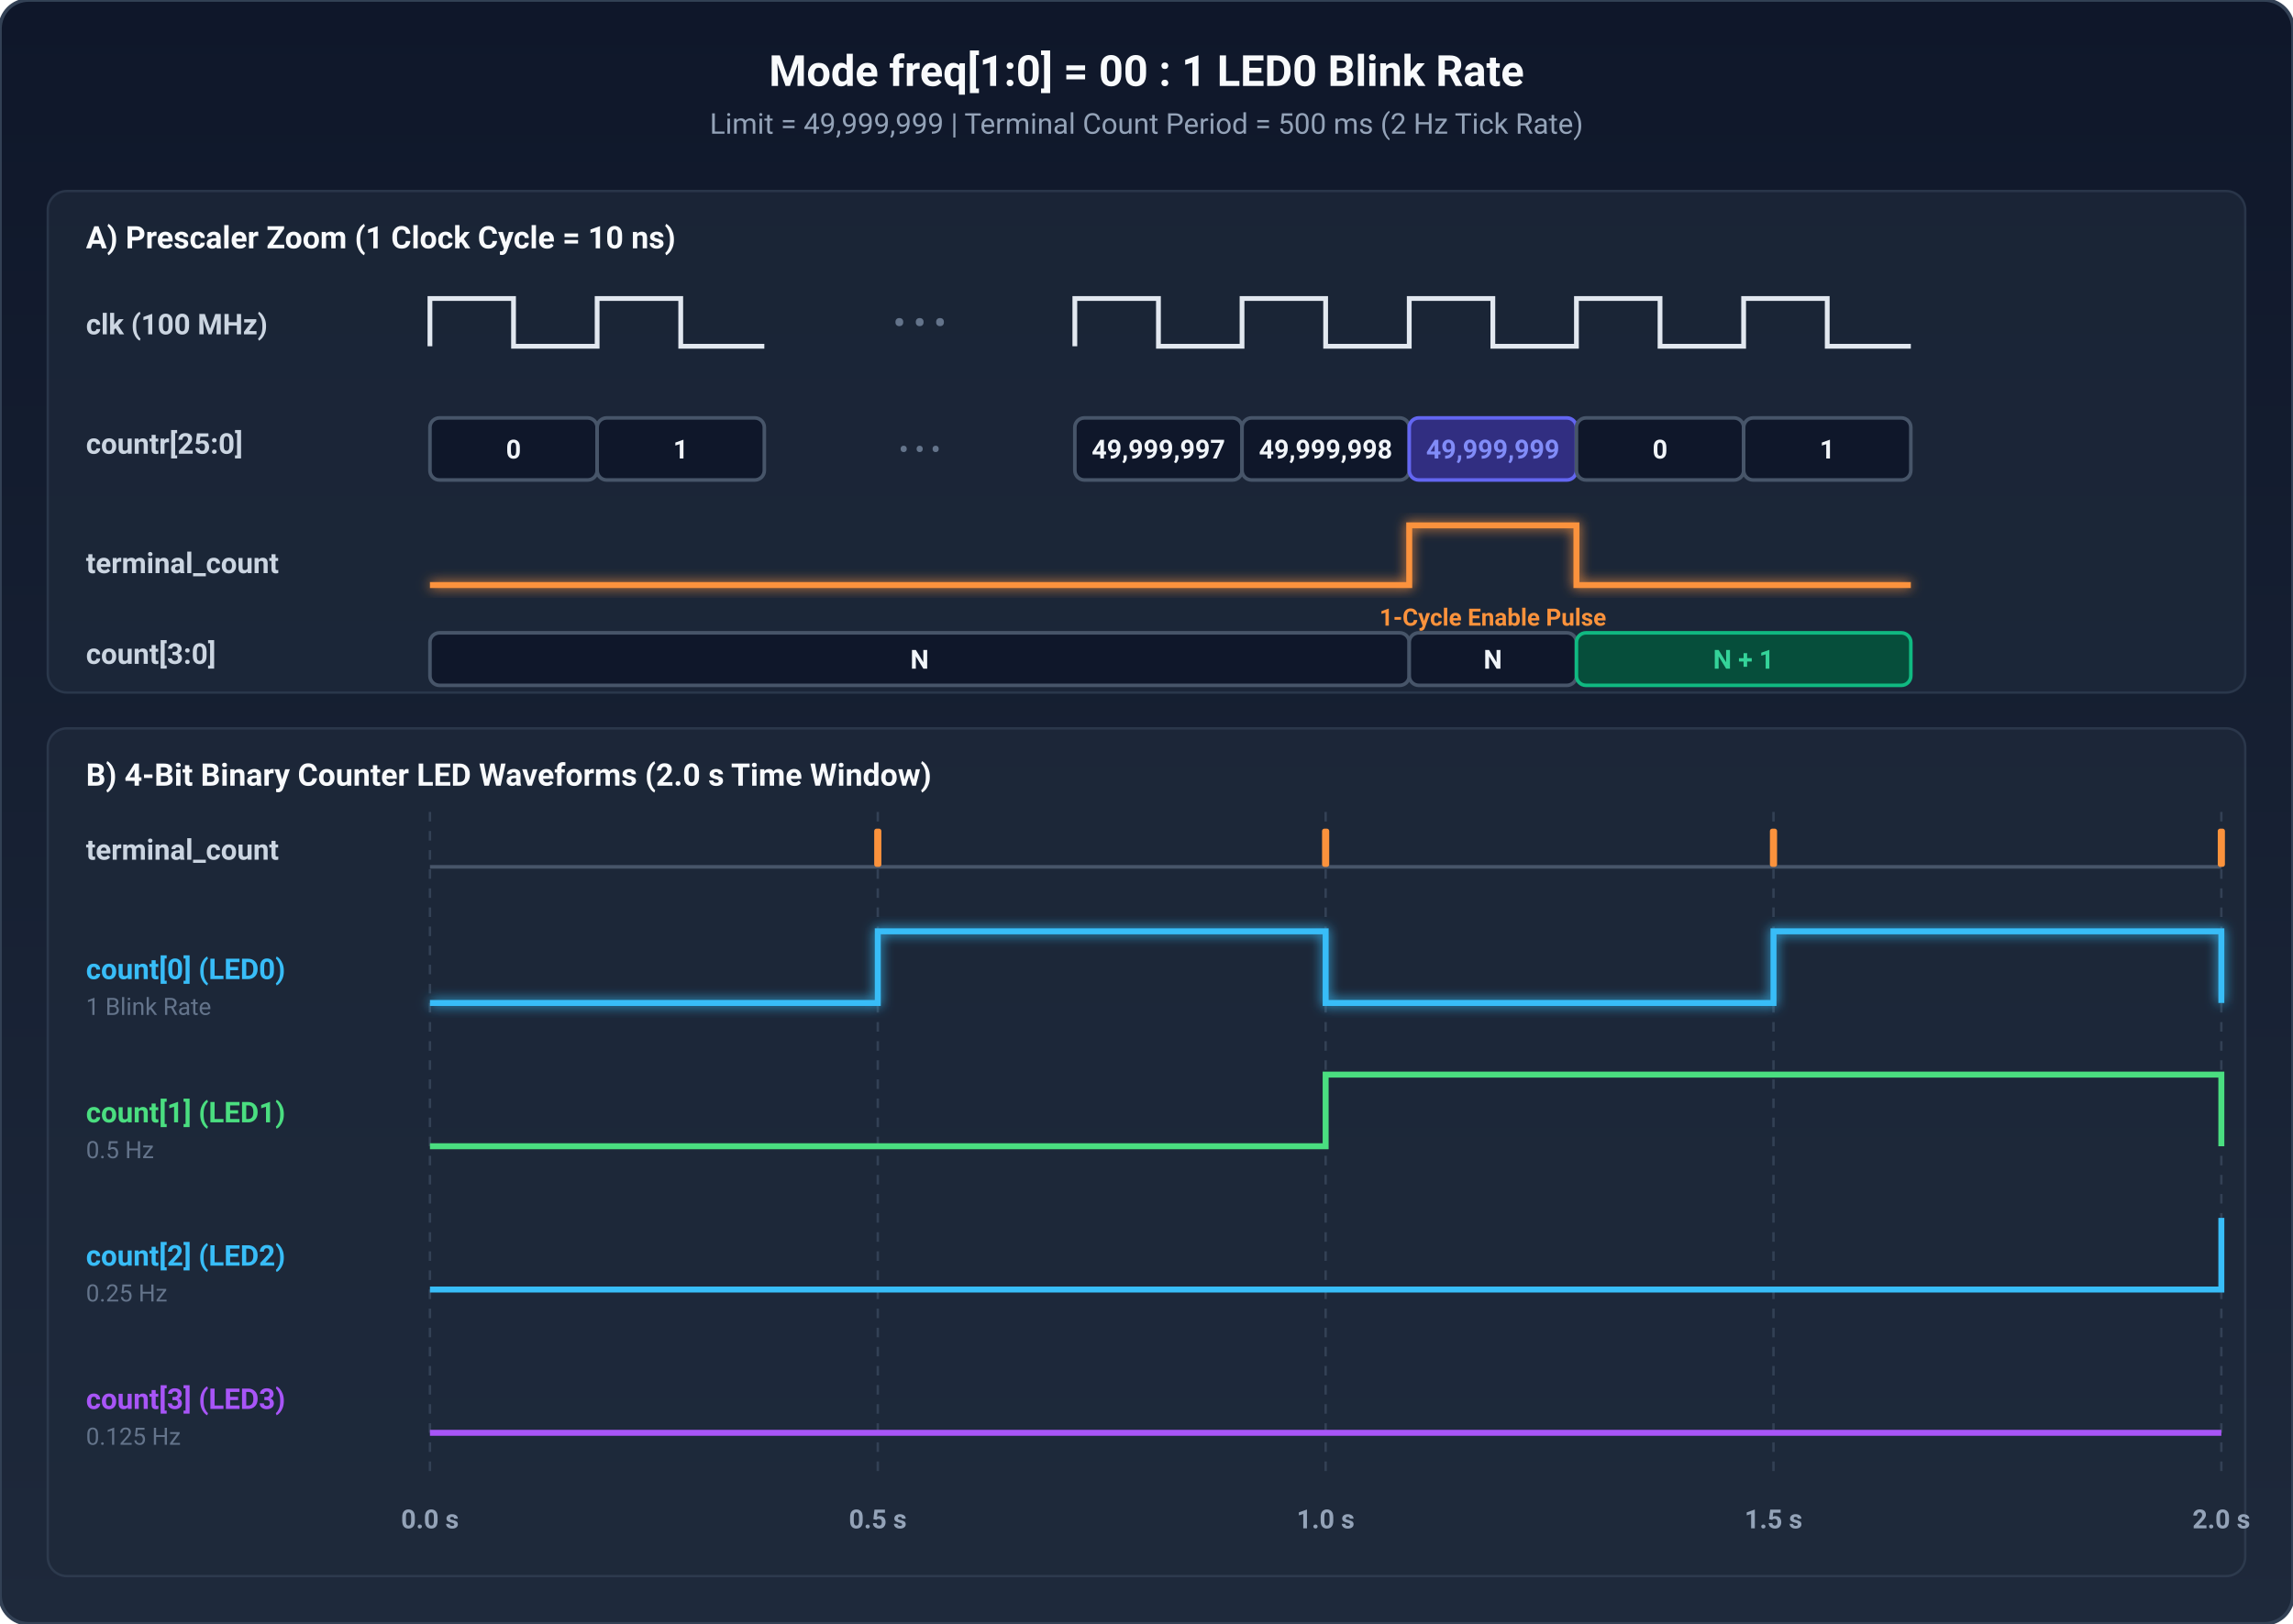
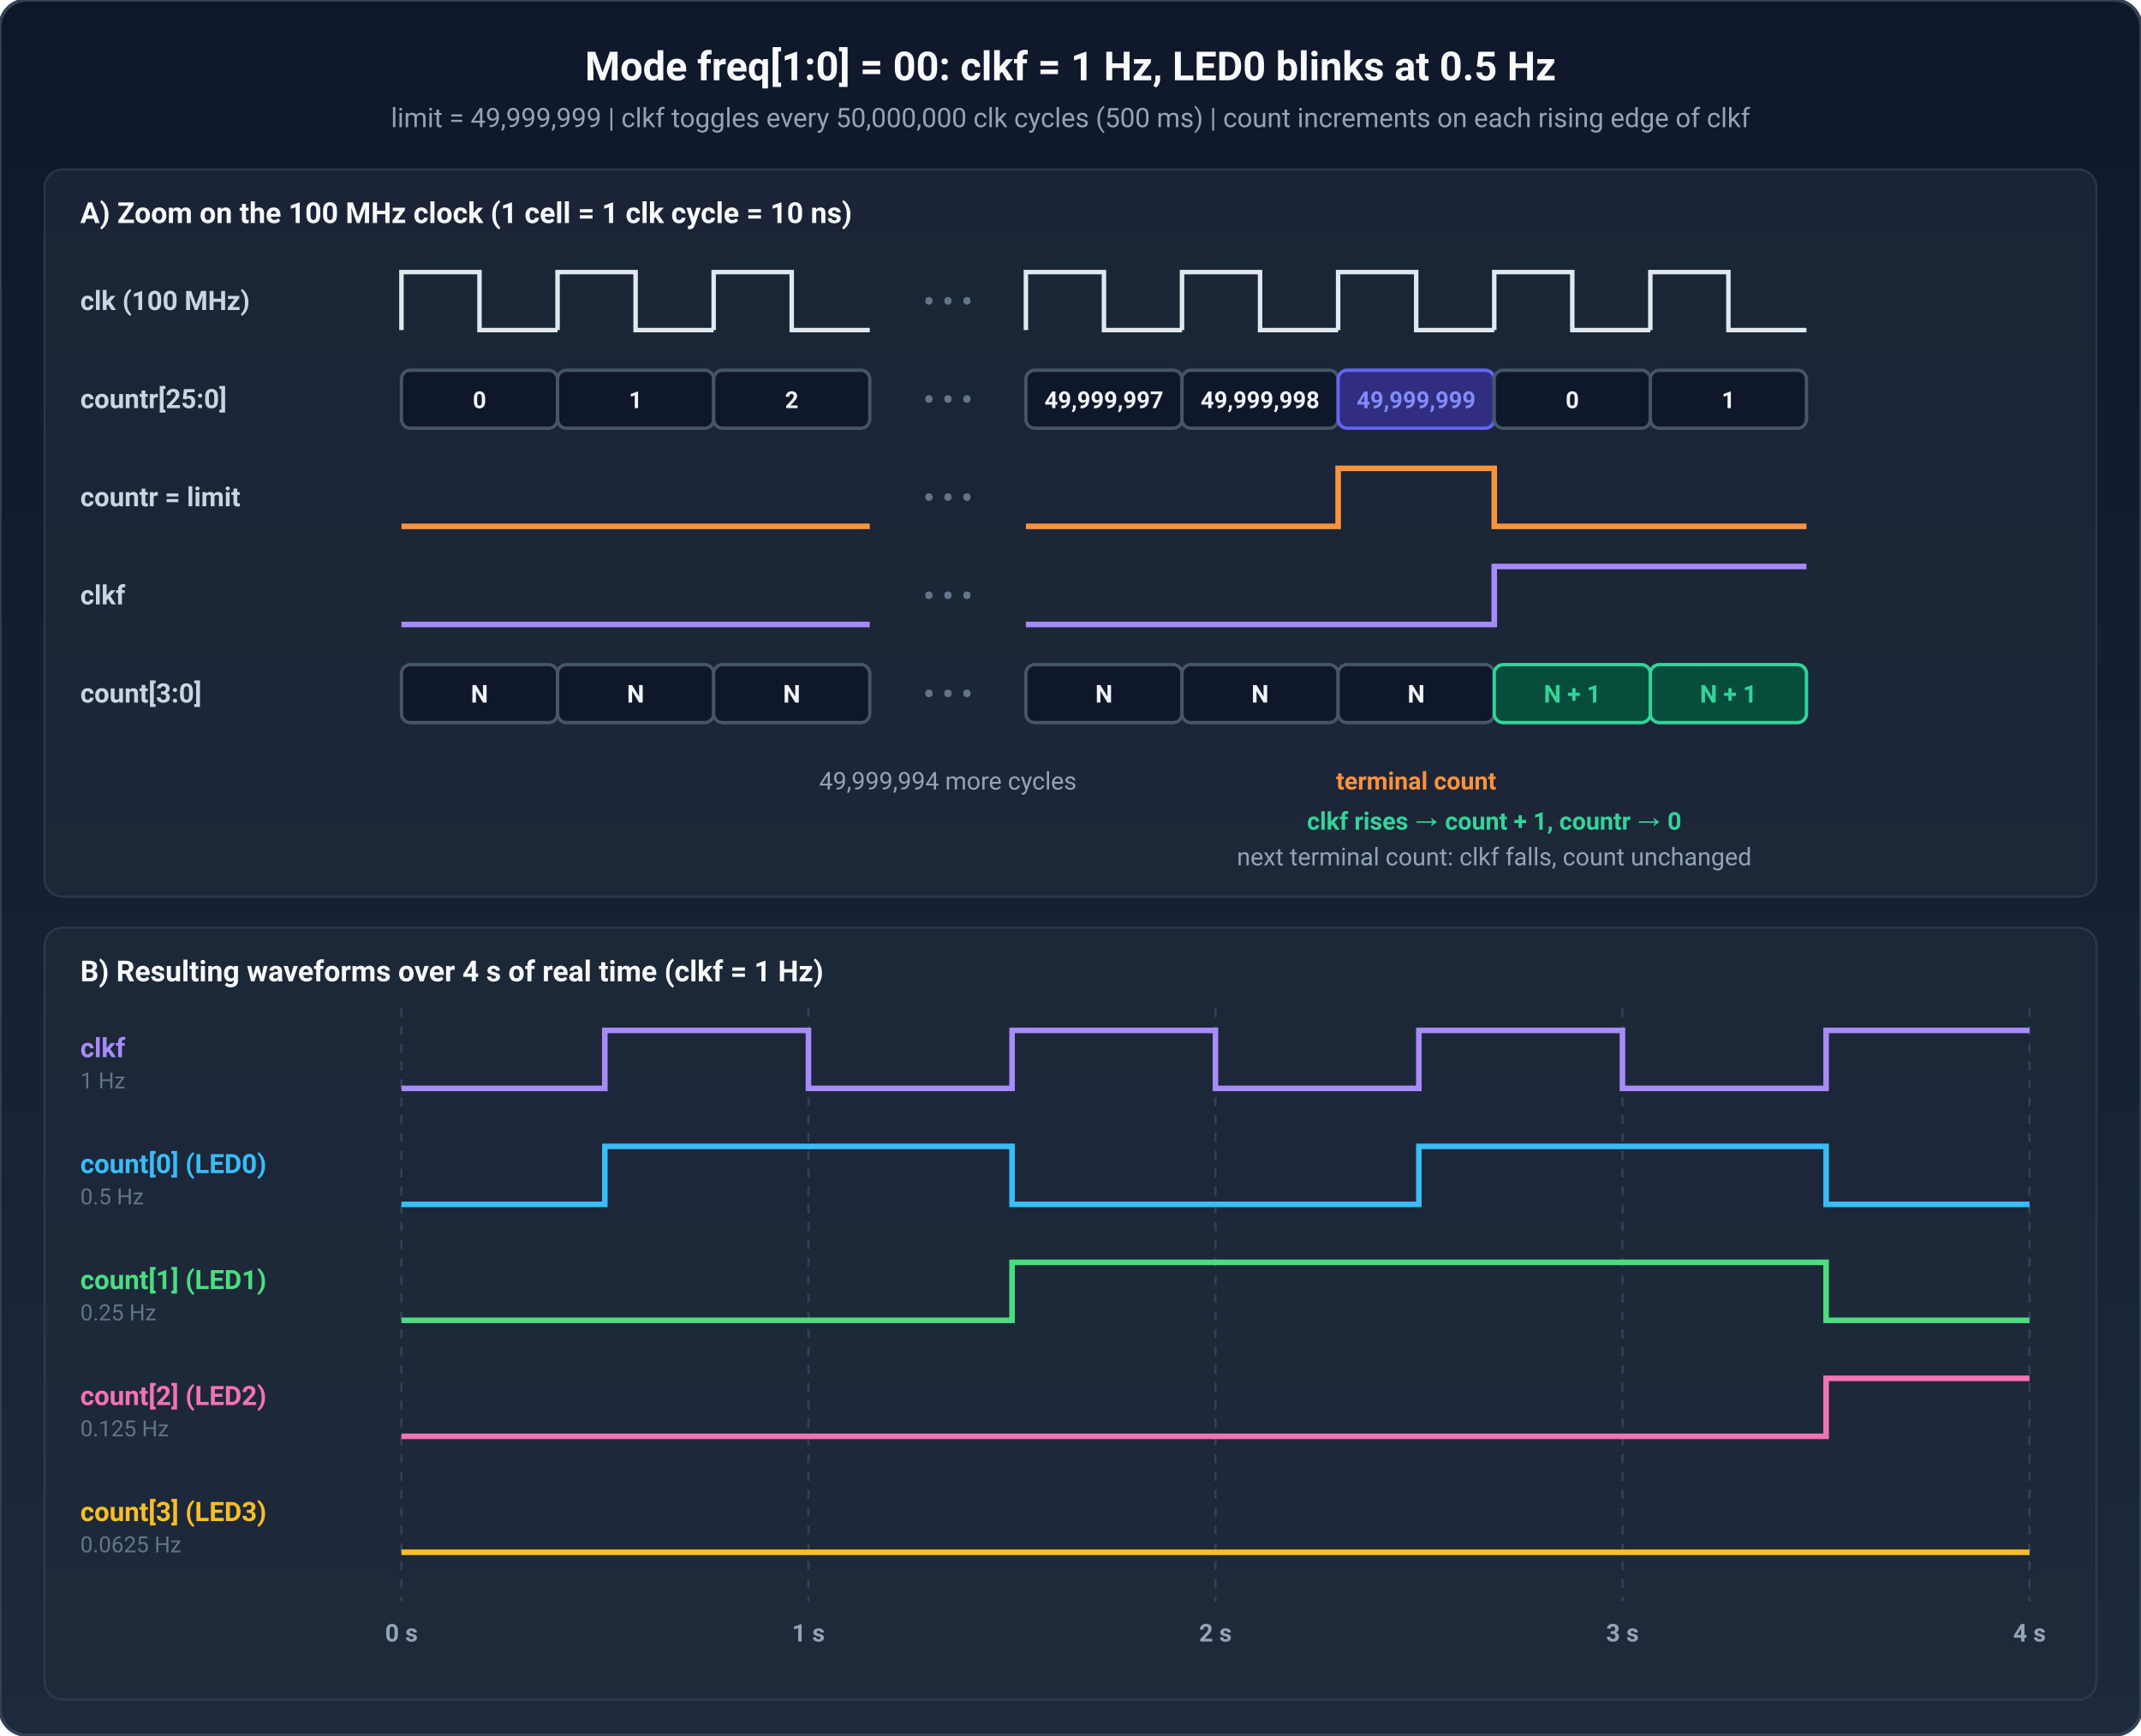
- <svg xmlns="http://www.w3.org/2000/svg" viewBox="0 0 960 680" width="100%" height="100%" font-family="system-ui, -apple-system, 'SF Pro Display', Segoe UI, Roboto, Helvetica, sans-serif">
+ <svg xmlns="http://www.w3.org/2000/svg" viewBox="0 0 960 778" width="960" height="778" font-family="system-ui, -apple-system, 'Segoe UI', Roboto, Helvetica, sans-serif">
  <defs>
-     <linearGradient id="bgGrad" x1="0" y1="0" x2="0" y2="1">
+     <linearGradient id="bg" x1="0" y1="0" x2="0" y2="1">
      <stop offset="0%" stop-color="#0f172a" />
      <stop offset="100%" stop-color="#1e293b" />
    </linearGradient>
-     <filter id="glow" x="-20%" y="-20%" width="140%" height="140%">
-       <feGaussianBlur stdDeviation="2.5" result="blur" />
-       <feMerge>
-         <feMergeNode in="blur" />
-         <feMergeNode in="SourceGraphic" />
-       </feMerge>
-     </filter>
  </defs>
-   <rect width="960" height="680" rx="12" fill="url(#bgGrad)" stroke="#334155" stroke-width="1.5" />
-   <text x="480" y="36" text-anchor="middle" fill="#f8fafc" font-size="18" font-weight="700">Mode freq[1:0] = 00 : 1 LED0 Blink Rate</text>
-   <text x="480" y="56" text-anchor="middle" fill="#94a3b8" font-size="12">Limit = 49,999,999 | Terminal Count Period = 500 ms (2 Hz Tick Rate)</text>
-   <g transform="translate(20, 80)">
-     <rect width="920" height="210" rx="8" fill="#1e293b" opacity="0.7" stroke="#334155" />
-     <text x="16" y="24" fill="#f8fafc" font-size="13" font-weight="700">A) Prescaler Zoom (1 Clock Cycle = 10 ns)</text>
-     <text x="16" y="60" fill="#cbd5e1" font-size="12" font-weight="600">clk (100 MHz)</text>
-     <path d="M160,65 L160,45 L195,45 L195,65 L230,65 L230,45 L265,45 L265,65 L300,65" fill="none" stroke="#e2e8f0" stroke-width="2" />
-     <text x="365" y="60" text-anchor="middle" fill="#64748b" font-size="14" font-weight="700">• • •</text>
-     <path d="M430,65 L430,45 L465,45 L465,65 L500,65 L500,45 L535,45 L535,65 L570,65 L570,45 L605,45 L605,65 L640,65 L640,45 L675,45 L675,65 L710,65 L710,45 L745,45 L745,65 L780,65" fill="none" stroke="#e2e8f0" stroke-width="2" />
-     <text x="16" y="110" fill="#cbd5e1" font-size="12" font-weight="600">countr[25:0]</text>
-     <g fill="#0f172a" stroke="#475569" stroke-width="1.5">
-       <rect x="160" y="95" width="70" height="26" rx="4" />
-       <rect x="230" y="95" width="70" height="26" rx="4" />
-       <rect x="430" y="95" width="70" height="26" rx="4" />
-       <rect x="500" y="95" width="70" height="26" rx="4" />
-       <rect x="570" y="95" width="70" height="26" rx="4" fill="#312e81" stroke="#6366f1" />
-       <rect x="640" y="95" width="70" height="26" rx="4" />
-       <rect x="710" y="95" width="70" height="26" rx="4" />
-     </g>
-     <g fill="#f1f5f9" font-size="11" font-weight="600" text-anchor="middle">
-       <text x="195" y="112">0</text>
-       <text x="265" y="112">1</text>
-       <text x="365" y="112" fill="#64748b">• • •</text>
-       <text x="465" y="112">49,999,997</text>
-       <text x="535" y="112">49,999,998</text>
-       <text x="605" y="112" fill="#818cf8">49,999,999</text>
-       <text x="675" y="112">0</text>
-       <text x="745" y="112">1</text>
-     </g>
-     <text x="16" y="160" fill="#cbd5e1" font-size="12" font-weight="600">terminal_count</text>
-     <path d="M160,165 L570,165 L570,140 L640,140 L640,165 L780,165" fill="none" stroke="#fb923c" stroke-width="2.5" filter="url(#glow)" />
-     <text x="605" y="182" text-anchor="middle" fill="#fb923c" font-size="10" font-weight="700">1-Cycle Enable Pulse</text>
-     <text x="16" y="198" fill="#cbd5e1" font-size="12" font-weight="600">count[3:0]</text>
-     <g fill="#0f172a" stroke="#475569" stroke-width="1.5">
-       <rect x="160" y="185" width="410" height="22" rx="4" />
-       <rect x="570" y="185" width="70" height="22" rx="4" />
-       <rect x="640" y="185" width="140" height="22" rx="4" fill="#064e3b" stroke="#10b981" />
-     </g>
-     <g fill="#f1f5f9" font-size="11" font-weight="600" text-anchor="middle">
-       <text x="365" y="200">N</text>
-       <text x="605" y="200">N</text>
-       <text x="710" y="200" fill="#34d399">N + 1</text>
-     </g>
-   </g>
-   <g transform="translate(20, 305)">
-     <rect width="920" height="355" rx="8" fill="#1e293b" opacity="0.7" stroke="#334155" />
-     <text x="16" y="24" fill="#f8fafc" font-size="13" font-weight="700">B) 4-Bit Binary Counter LED Waveforms (2.0 s Time Window)</text>
-     <g stroke="#334155" stroke-dasharray="4,4" stroke-width="1">
-       <line x1="160" y1="35" x2="160" y2="315" />
-       <line x1="347.5" y1="35" x2="347.5" y2="315" />
-       <line x1="535" y1="35" x2="535" y2="315" />
-       <line x1="722.5" y1="35" x2="722.5" y2="315" />
-       <line x1="910" y1="35" x2="910" y2="315" />
-     </g>
-     <text x="16" y="55" fill="#cbd5e1" font-size="12" font-weight="600">terminal_count</text>
-     <line x1="160" y1="58" x2="910" y2="58" stroke="#475569" stroke-width="1.5" />
-     <rect x="346.0" y="42" width="3" height="16" fill="#fb923c" rx="1" />
-     <rect x="533.5" y="42" width="3" height="16" fill="#fb923c" rx="1" />
-     <rect x="721.0" y="42" width="3" height="16" fill="#fb923c" rx="1" />
-     <rect x="908.5" y="42" width="3" height="16" fill="#fb923c" rx="1" />
-     <text x="16" y="105" fill="#38bdf8" font-size="12" font-weight="700">count[0] (LED0)</text>
-     <text x="16" y="120" fill="#64748b" font-size="10">1 Blink Rate</text>
-     <path d="M160,115 L347.5,115 L347.5,85 L535.0,85 L535.0,115 L722.5,115 L722.5,85 L910.0,85 L910.0,115 L910,115" fill="none" stroke="#38bdf8" stroke-width="2.5" filter="url(#glow)" />
-     <text x="16" y="165" fill="#4ade80" font-size="12" font-weight="700">count[1] (LED1)</text>
-     <text x="16" y="180" fill="#64748b" font-size="10">0.5 Hz</text>
-     <path d="M160,175 L535.0,175 L535.0,145 L910.0,145 L910.0,175 L910,175" fill="none" stroke="#4ade80" stroke-width="2.5" />
-     <text x="16" y="225" fill="#38bdf8" font-size="12" font-weight="700">count[2] (LED2)</text>
-     <text x="16" y="240" fill="#64748b" font-size="10">0.25 Hz</text>
-     <path d="M160,235 L910.0,235 L910.0,205 L910,205" fill="none" stroke="#38bdf8" stroke-width="2.5" />
-     <text x="16" y="285" fill="#a855f7" font-size="12" font-weight="700">count[3] (LED3)</text>
-     <text x="16" y="300" fill="#64748b" font-size="10">0.125 Hz</text>
-     <path d="M160,295 L910,295" fill="none" stroke="#a855f7" stroke-width="2.5" />
-     <g fill="#94a3b8" font-size="11" font-weight="600" text-anchor="middle">
-       <text x="160" y="335">0.0 s</text>
-       <text x="347.5" y="335">0.5 s</text>
-       <text x="535" y="335">1.0 s</text>
-       <text x="722.5" y="335">1.5 s</text>
-       <text x="910" y="335">2.0 s</text>
-     </g>
-   </g>
+   <rect width="960" height="778" rx="12" fill="url(#bg)" stroke="#334155" stroke-width="1.5" />
+   <text x="480" y="36" text-anchor="middle" fill="#f8fafc" font-size="18" font-weight="700">Mode freq[1:0] = 00:  clkf = 1 Hz,  LED0 blinks at 0.5 Hz</text>
+   <text x="480" y="57" text-anchor="middle" fill="#94a3b8" font-size="12">limit = 49,999,999  |  clkf toggles every 50,000,000 clk cycles (500 ms)  |  count increments on each rising edge of clkf</text>
+   <rect x="20" y="76" width="920" height="326" rx="8" fill="#1e293b" opacity="0.7" stroke="#334155" />
+   <text x="36" y="100" fill="#f8fafc" font-size="13" font-weight="700">A) Zoom on the 100 MHz clock  (1 cell = 1 clk cycle = 10 ns)</text>
+   <text x="36" y="139.0" fill="#cbd5e1" font-size="12" font-weight="700">clk (100 MHz)</text>
+   <text x="36" y="183.0" fill="#cbd5e1" font-size="12" font-weight="700">countr[25:0]</text>
+   <text x="36" y="227.0" fill="#cbd5e1" font-size="12" font-weight="700">countr = limit</text>
+   <text x="36" y="271.0" fill="#cbd5e1" font-size="12" font-weight="700">clkf</text>
+   <text x="36" y="315.0" fill="#cbd5e1" font-size="12" font-weight="700">count[3:0]</text>
+   <path d="M180,148 L180,122 L215.0,122 L215.0,148 L250,148" fill="none" stroke="#e2e8f0" stroke-width="2" />
+   <rect x="180" y="166" width="70" height="26" rx="4" fill="#0f172a" stroke="#475569" stroke-width="1.5" />
+   <text x="215.0" y="183.0" text-anchor="middle" fill="#f1f5f9" font-size="10.5" font-weight="600">0</text>
+   <rect x="180" y="298" width="70" height="26" rx="4" fill="#0f172a" stroke="#475569" stroke-width="1.5" />
+   <text x="215.0" y="315.0" text-anchor="middle" fill="#f1f5f9" font-size="11" font-weight="700">N</text>
+   <path d="M250,148 L250,122 L285.0,122 L285.0,148 L320,148" fill="none" stroke="#e2e8f0" stroke-width="2" />
+   <rect x="250" y="166" width="70" height="26" rx="4" fill="#0f172a" stroke="#475569" stroke-width="1.5" />
+   <text x="285.0" y="183.0" text-anchor="middle" fill="#f1f5f9" font-size="10.5" font-weight="600">1</text>
+   <rect x="250" y="298" width="70" height="26" rx="4" fill="#0f172a" stroke="#475569" stroke-width="1.5" />
+   <text x="285.0" y="315.0" text-anchor="middle" fill="#f1f5f9" font-size="11" font-weight="700">N</text>
+   <path d="M320,148 L320,122 L355.0,122 L355.0,148 L390,148" fill="none" stroke="#e2e8f0" stroke-width="2" />
+   <rect x="320" y="166" width="70" height="26" rx="4" fill="#0f172a" stroke="#475569" stroke-width="1.5" />
+   <text x="355.0" y="183.0" text-anchor="middle" fill="#f1f5f9" font-size="10.5" font-weight="600">2</text>
+   <rect x="320" y="298" width="70" height="26" rx="4" fill="#0f172a" stroke="#475569" stroke-width="1.5" />
+   <text x="355.0" y="315.0" text-anchor="middle" fill="#f1f5f9" font-size="11" font-weight="700">N</text>
+   <text x="425.0" y="140.0" text-anchor="middle" fill="#64748b" font-size="14" font-weight="700">• • •</text>
+   <text x="425.0" y="184.0" text-anchor="middle" fill="#64748b" font-size="14" font-weight="700">• • •</text>
+   <text x="425.0" y="228.0" text-anchor="middle" fill="#64748b" font-size="14" font-weight="700">• • •</text>
+   <text x="425.0" y="272.0" text-anchor="middle" fill="#64748b" font-size="14" font-weight="700">• • •</text>
+   <text x="425.0" y="316.0" text-anchor="middle" fill="#64748b" font-size="14" font-weight="700">• • •</text>
+   <path d="M460,148 L460,122 L495.0,122 L495.0,148 L530,148" fill="none" stroke="#e2e8f0" stroke-width="2" />
+   <rect x="460" y="166" width="70" height="26" rx="4" fill="#0f172a" stroke="#475569" stroke-width="1.5" />
+   <text x="495.0" y="183.0" text-anchor="middle" fill="#f1f5f9" font-size="10.5" font-weight="600">49,999,997</text>
+   <rect x="460" y="298" width="70" height="26" rx="4" fill="#0f172a" stroke="#475569" stroke-width="1.5" />
+   <text x="495.0" y="315.0" text-anchor="middle" fill="#f1f5f9" font-size="11" font-weight="700">N</text>
+   <path d="M530,148 L530,122 L565.0,122 L565.0,148 L600,148" fill="none" stroke="#e2e8f0" stroke-width="2" />
+   <rect x="530" y="166" width="70" height="26" rx="4" fill="#0f172a" stroke="#475569" stroke-width="1.5" />
+   <text x="565.0" y="183.0" text-anchor="middle" fill="#f1f5f9" font-size="10.5" font-weight="600">49,999,998</text>
+   <rect x="530" y="298" width="70" height="26" rx="4" fill="#0f172a" stroke="#475569" stroke-width="1.5" />
+   <text x="565.0" y="315.0" text-anchor="middle" fill="#f1f5f9" font-size="11" font-weight="700">N</text>
+   <path d="M600,148 L600,122 L635.0,122 L635.0,148 L670,148" fill="none" stroke="#e2e8f0" stroke-width="2" />
+   <rect x="600" y="166" width="70" height="26" rx="4" fill="#312e81" stroke="#6366f1" stroke-width="1.5" />
+   <text x="635.0" y="183.0" text-anchor="middle" fill="#818cf8" font-size="10.5" font-weight="600">49,999,999</text>
+   <rect x="600" y="298" width="70" height="26" rx="4" fill="#0f172a" stroke="#475569" stroke-width="1.5" />
+   <text x="635.0" y="315.0" text-anchor="middle" fill="#f1f5f9" font-size="11" font-weight="700">N</text>
+   <path d="M670,148 L670,122 L705.0,122 L705.0,148 L740,148" fill="none" stroke="#e2e8f0" stroke-width="2" />
+   <rect x="670" y="166" width="70" height="26" rx="4" fill="#0f172a" stroke="#475569" stroke-width="1.5" />
+   <text x="705.0" y="183.0" text-anchor="middle" fill="#f1f5f9" font-size="10.5" font-weight="600">0</text>
+   <rect x="670" y="298" width="70" height="26" rx="4" fill="#064e3b" stroke="#34d399" stroke-width="1.5" />
+   <text x="705.0" y="315.0" text-anchor="middle" fill="#34d399" font-size="11" font-weight="700">N + 1</text>
+   <path d="M740,148 L740,122 L775.0,122 L775.0,148 L810,148" fill="none" stroke="#e2e8f0" stroke-width="2" />
+   <rect x="740" y="166" width="70" height="26" rx="4" fill="#0f172a" stroke="#475569" stroke-width="1.5" />
+   <text x="775.0" y="183.0" text-anchor="middle" fill="#f1f5f9" font-size="10.5" font-weight="600">1</text>
+   <rect x="740" y="298" width="70" height="26" rx="4" fill="#064e3b" stroke="#34d399" stroke-width="1.5" />
+   <text x="775.0" y="315.0" text-anchor="middle" fill="#34d399" font-size="11" font-weight="700">N + 1</text>
+   <path d="M180,236 L390,236" fill="none" stroke="#fb923c" stroke-width="2.5" />
+   <path d="M460,236 L600,236 L600,210 L670,210 L670,236 L810,236" fill="none" stroke="#fb923c" stroke-width="2.5" stroke-linejoin="miter" />
+   <path d="M180,280 L390,280" fill="none" stroke="#a78bfa" stroke-width="2.5" />
+   <path d="M460,280 L670,280 L670,254 L810,254" fill="none" stroke="#a78bfa" stroke-width="2.5" stroke-linejoin="miter" />
+   <text x="425.0" y="354" text-anchor="middle" fill="#94a3b8" font-size="11">49,999,994 more cycles</text>
+   <text x="635.0" y="354" text-anchor="middle" fill="#fb923c" font-size="11" font-weight="700">terminal count</text>
+   <text x="670" y="372" text-anchor="middle" fill="#34d399" font-size="11" font-weight="700">clkf rises → count + 1, countr → 0</text>
+   <text x="670" y="388" text-anchor="middle" fill="#94a3b8" font-size="11">next terminal count: clkf falls, count unchanged</text>
+   <rect x="20" y="416" width="920" height="346" rx="8" fill="#1e293b" opacity="0.7" stroke="#334155" />
+   <text x="36" y="440" fill="#f8fafc" font-size="13" font-weight="700">B) Resulting waveforms over 4 s of real time  (clkf = 1 Hz)</text>
+   <line x1="180.0" y1="452" x2="180.0" y2="718" stroke="#334155" stroke-dasharray="4,4" stroke-width="1" />
+   <text x="180.0" y="736" text-anchor="middle" fill="#94a3b8" font-size="11" font-weight="600">0 s</text>
+   <line x1="362.5" y1="452" x2="362.5" y2="718" stroke="#334155" stroke-dasharray="4,4" stroke-width="1" />
+   <text x="362.5" y="736" text-anchor="middle" fill="#94a3b8" font-size="11" font-weight="600">1 s</text>
+   <line x1="545.0" y1="452" x2="545.0" y2="718" stroke="#334155" stroke-dasharray="4,4" stroke-width="1" />
+   <text x="545.0" y="736" text-anchor="middle" fill="#94a3b8" font-size="11" font-weight="600">2 s</text>
+   <line x1="727.5" y1="452" x2="727.5" y2="718" stroke="#334155" stroke-dasharray="4,4" stroke-width="1" />
+   <text x="727.5" y="736" text-anchor="middle" fill="#94a3b8" font-size="11" font-weight="600">3 s</text>
+   <line x1="910.0" y1="452" x2="910.0" y2="718" stroke="#334155" stroke-dasharray="4,4" stroke-width="1" />
+   <text x="910.0" y="736" text-anchor="middle" fill="#94a3b8" font-size="11" font-weight="600">4 s</text>
+   <text x="36" y="474" fill="#a78bfa" font-size="12" font-weight="700">clkf</text>
+   <text x="36" y="488" fill="#64748b" font-size="10">1 Hz</text>
+   <path d="M180.0,488 L180.0,488 L271.2,488 L271.2,462 L362.5,462 L362.5,488 L453.8,488 L453.8,462 L545.0,462 L545.0,488 L636.2,488 L636.2,462 L727.5,462 L727.5,488 L818.8,488 L818.8,462 L910.0,462" fill="none" stroke="#a78bfa" stroke-width="2.5" />
+   <text x="36" y="526" fill="#38bdf8" font-size="12" font-weight="700">count[0] (LED0)</text>
+   <text x="36" y="540" fill="#64748b" font-size="10">0.5 Hz</text>
+   <path d="M180.0,540 L180.0,540 L271.2,540 L271.2,514 L362.5,514 L362.5,514 L453.8,514 L453.8,540 L545.0,540 L545.0,540 L636.2,540 L636.2,514 L727.5,514 L727.5,514 L818.8,514 L818.8,540 L910.0,540" fill="none" stroke="#38bdf8" stroke-width="2.5" />
+   <text x="36" y="578" fill="#4ade80" font-size="12" font-weight="700">count[1] (LED1)</text>
+   <text x="36" y="592" fill="#64748b" font-size="10">0.25 Hz</text>
+   <path d="M180.0,592 L180.0,592 L271.2,592 L271.2,592 L362.5,592 L362.5,592 L453.8,592 L453.8,566 L545.0,566 L545.0,566 L636.2,566 L636.2,566 L727.5,566 L727.5,566 L818.8,566 L818.8,592 L910.0,592" fill="none" stroke="#4ade80" stroke-width="2.5" />
+   <text x="36" y="630" fill="#f472b6" font-size="12" font-weight="700">count[2] (LED2)</text>
+   <text x="36" y="644" fill="#64748b" font-size="10">0.125 Hz</text>
+   <path d="M180.0,644 L180.0,644 L271.2,644 L271.2,644 L362.5,644 L362.5,644 L453.8,644 L453.8,644 L545.0,644 L545.0,644 L636.2,644 L636.2,644 L727.5,644 L727.5,644 L818.8,644 L818.8,618 L910.0,618" fill="none" stroke="#f472b6" stroke-width="2.5" />
+   <text x="36" y="682" fill="#fbbf24" font-size="12" font-weight="700">count[3] (LED3)</text>
+   <text x="36" y="696" fill="#64748b" font-size="10">0.0625 Hz</text>
+   <path d="M180.0,696 L180.0,696 L271.2,696 L271.2,696 L362.5,696 L362.5,696 L453.8,696 L453.8,696 L545.0,696 L545.0,696 L636.2,696 L636.2,696 L727.5,696 L727.5,696 L818.8,696 L818.8,696 L910.0,696" fill="none" stroke="#fbbf24" stroke-width="2.5" />
</svg>
